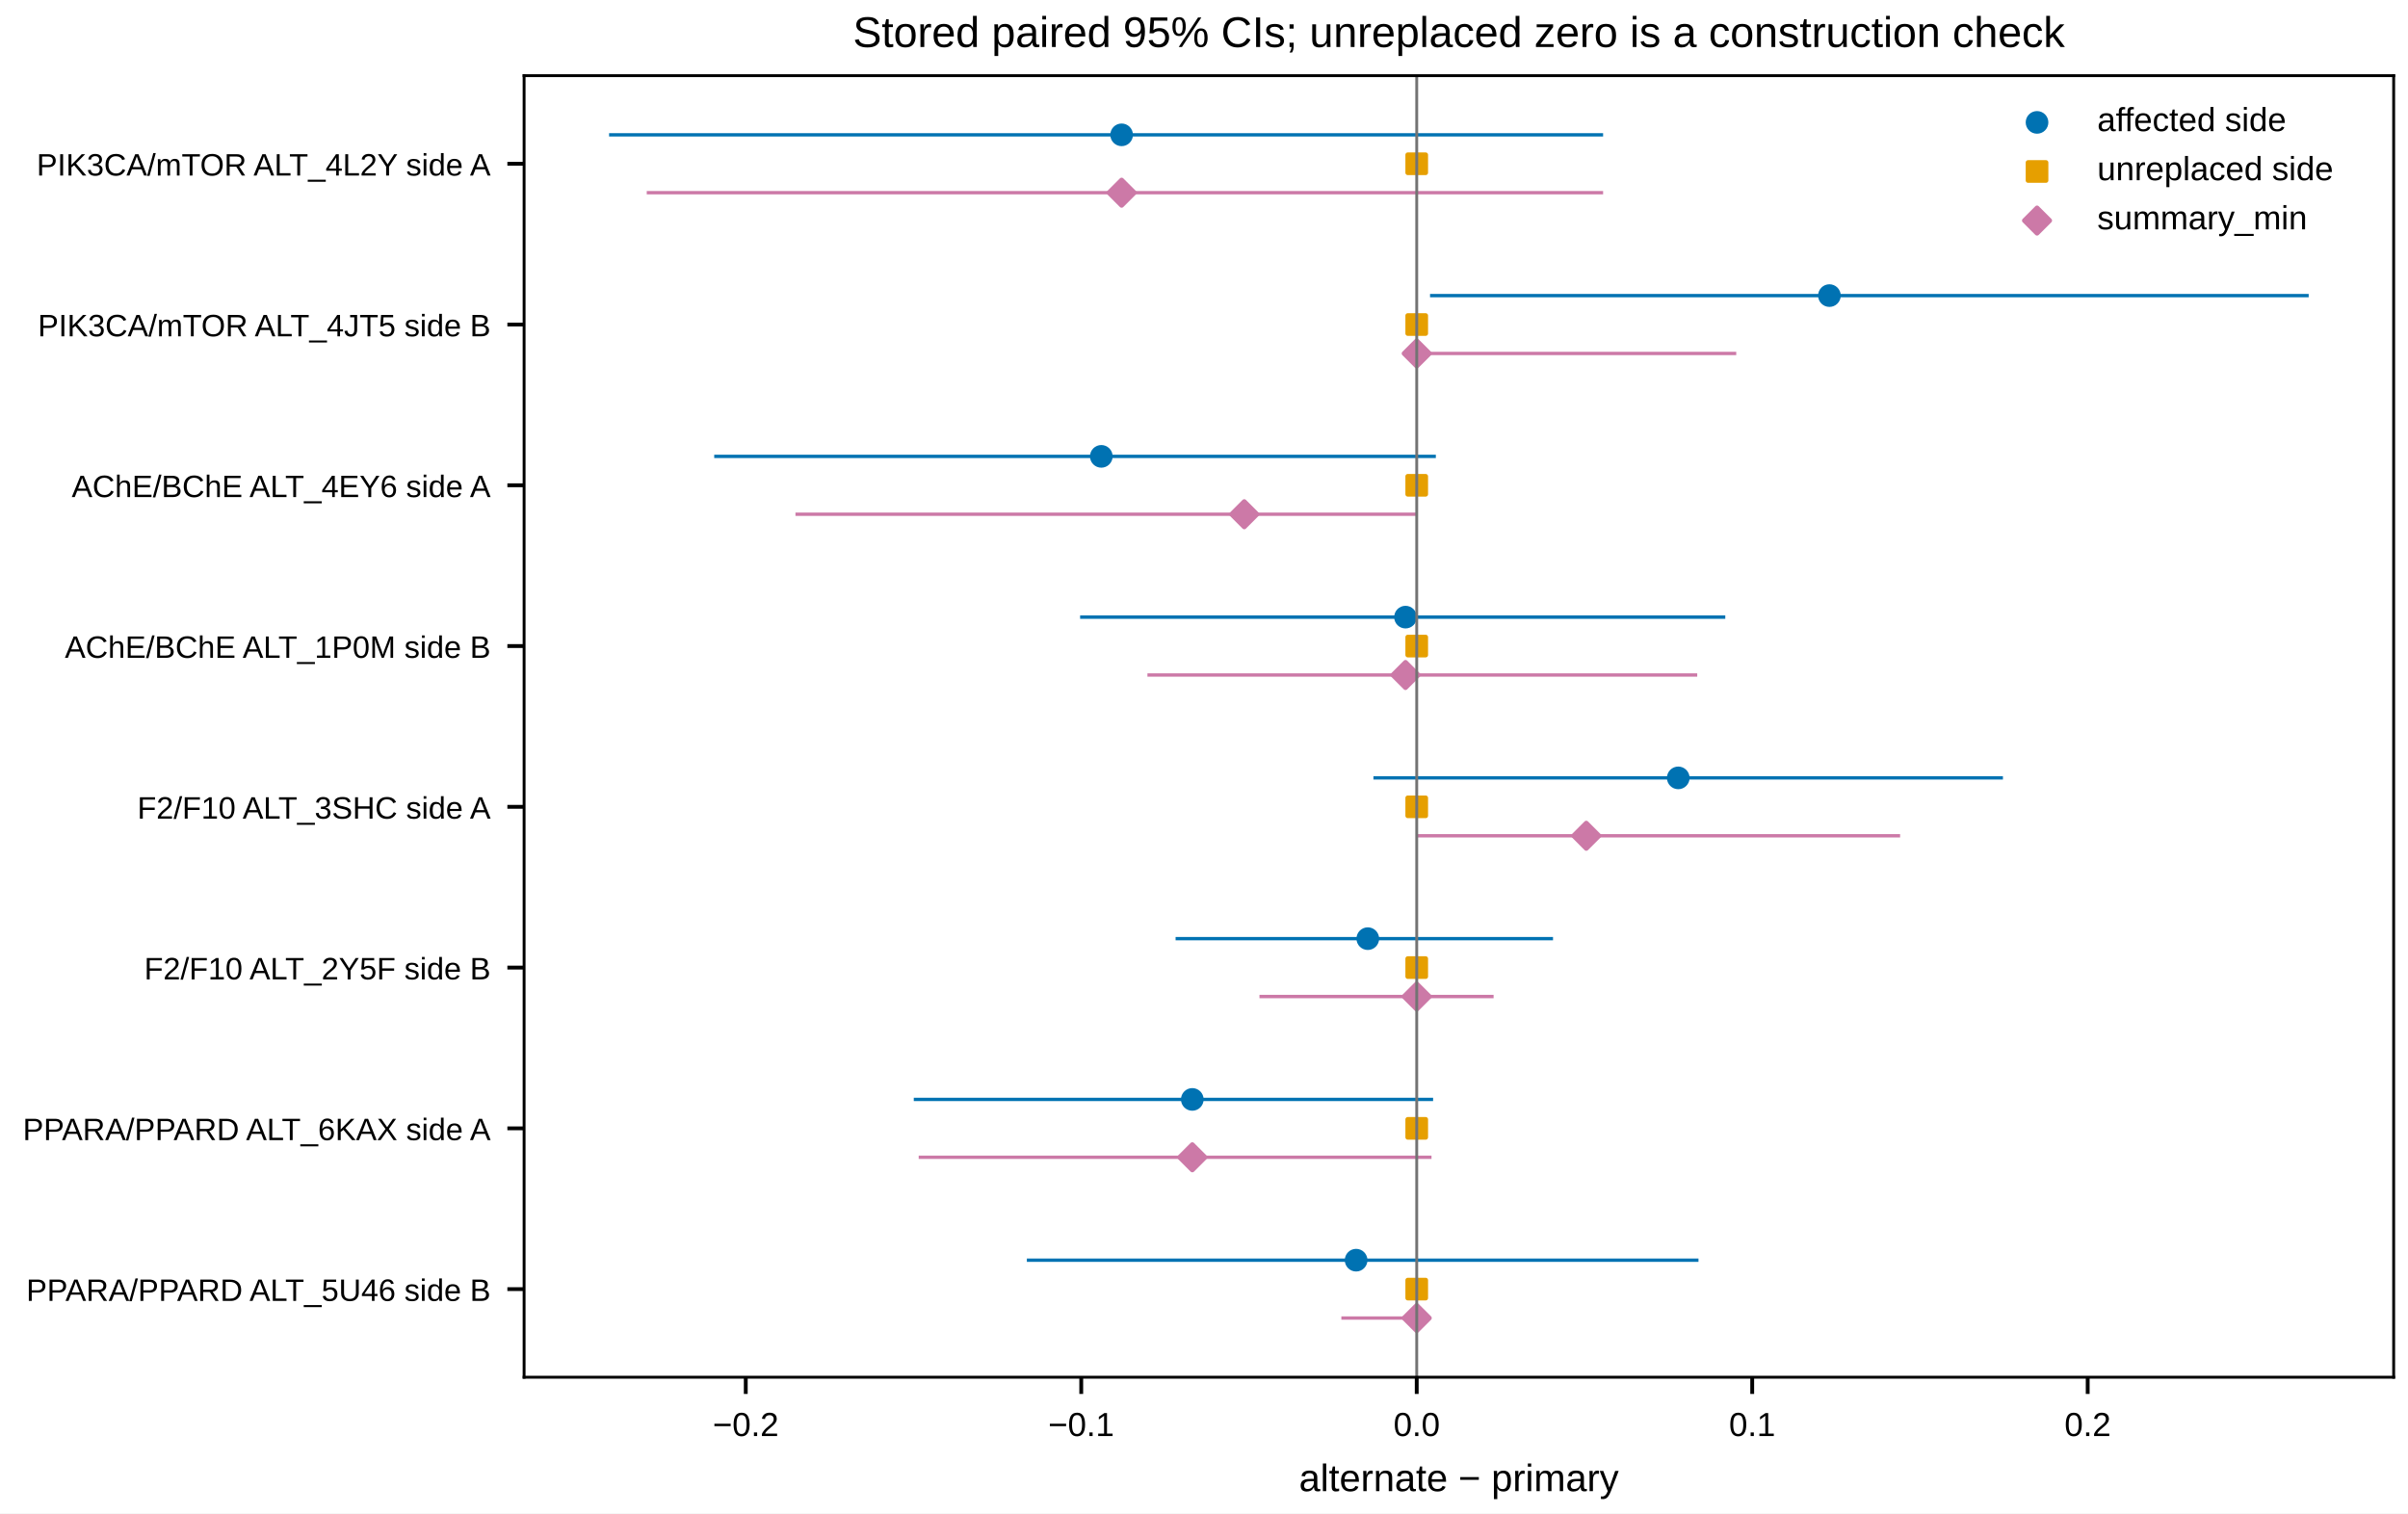
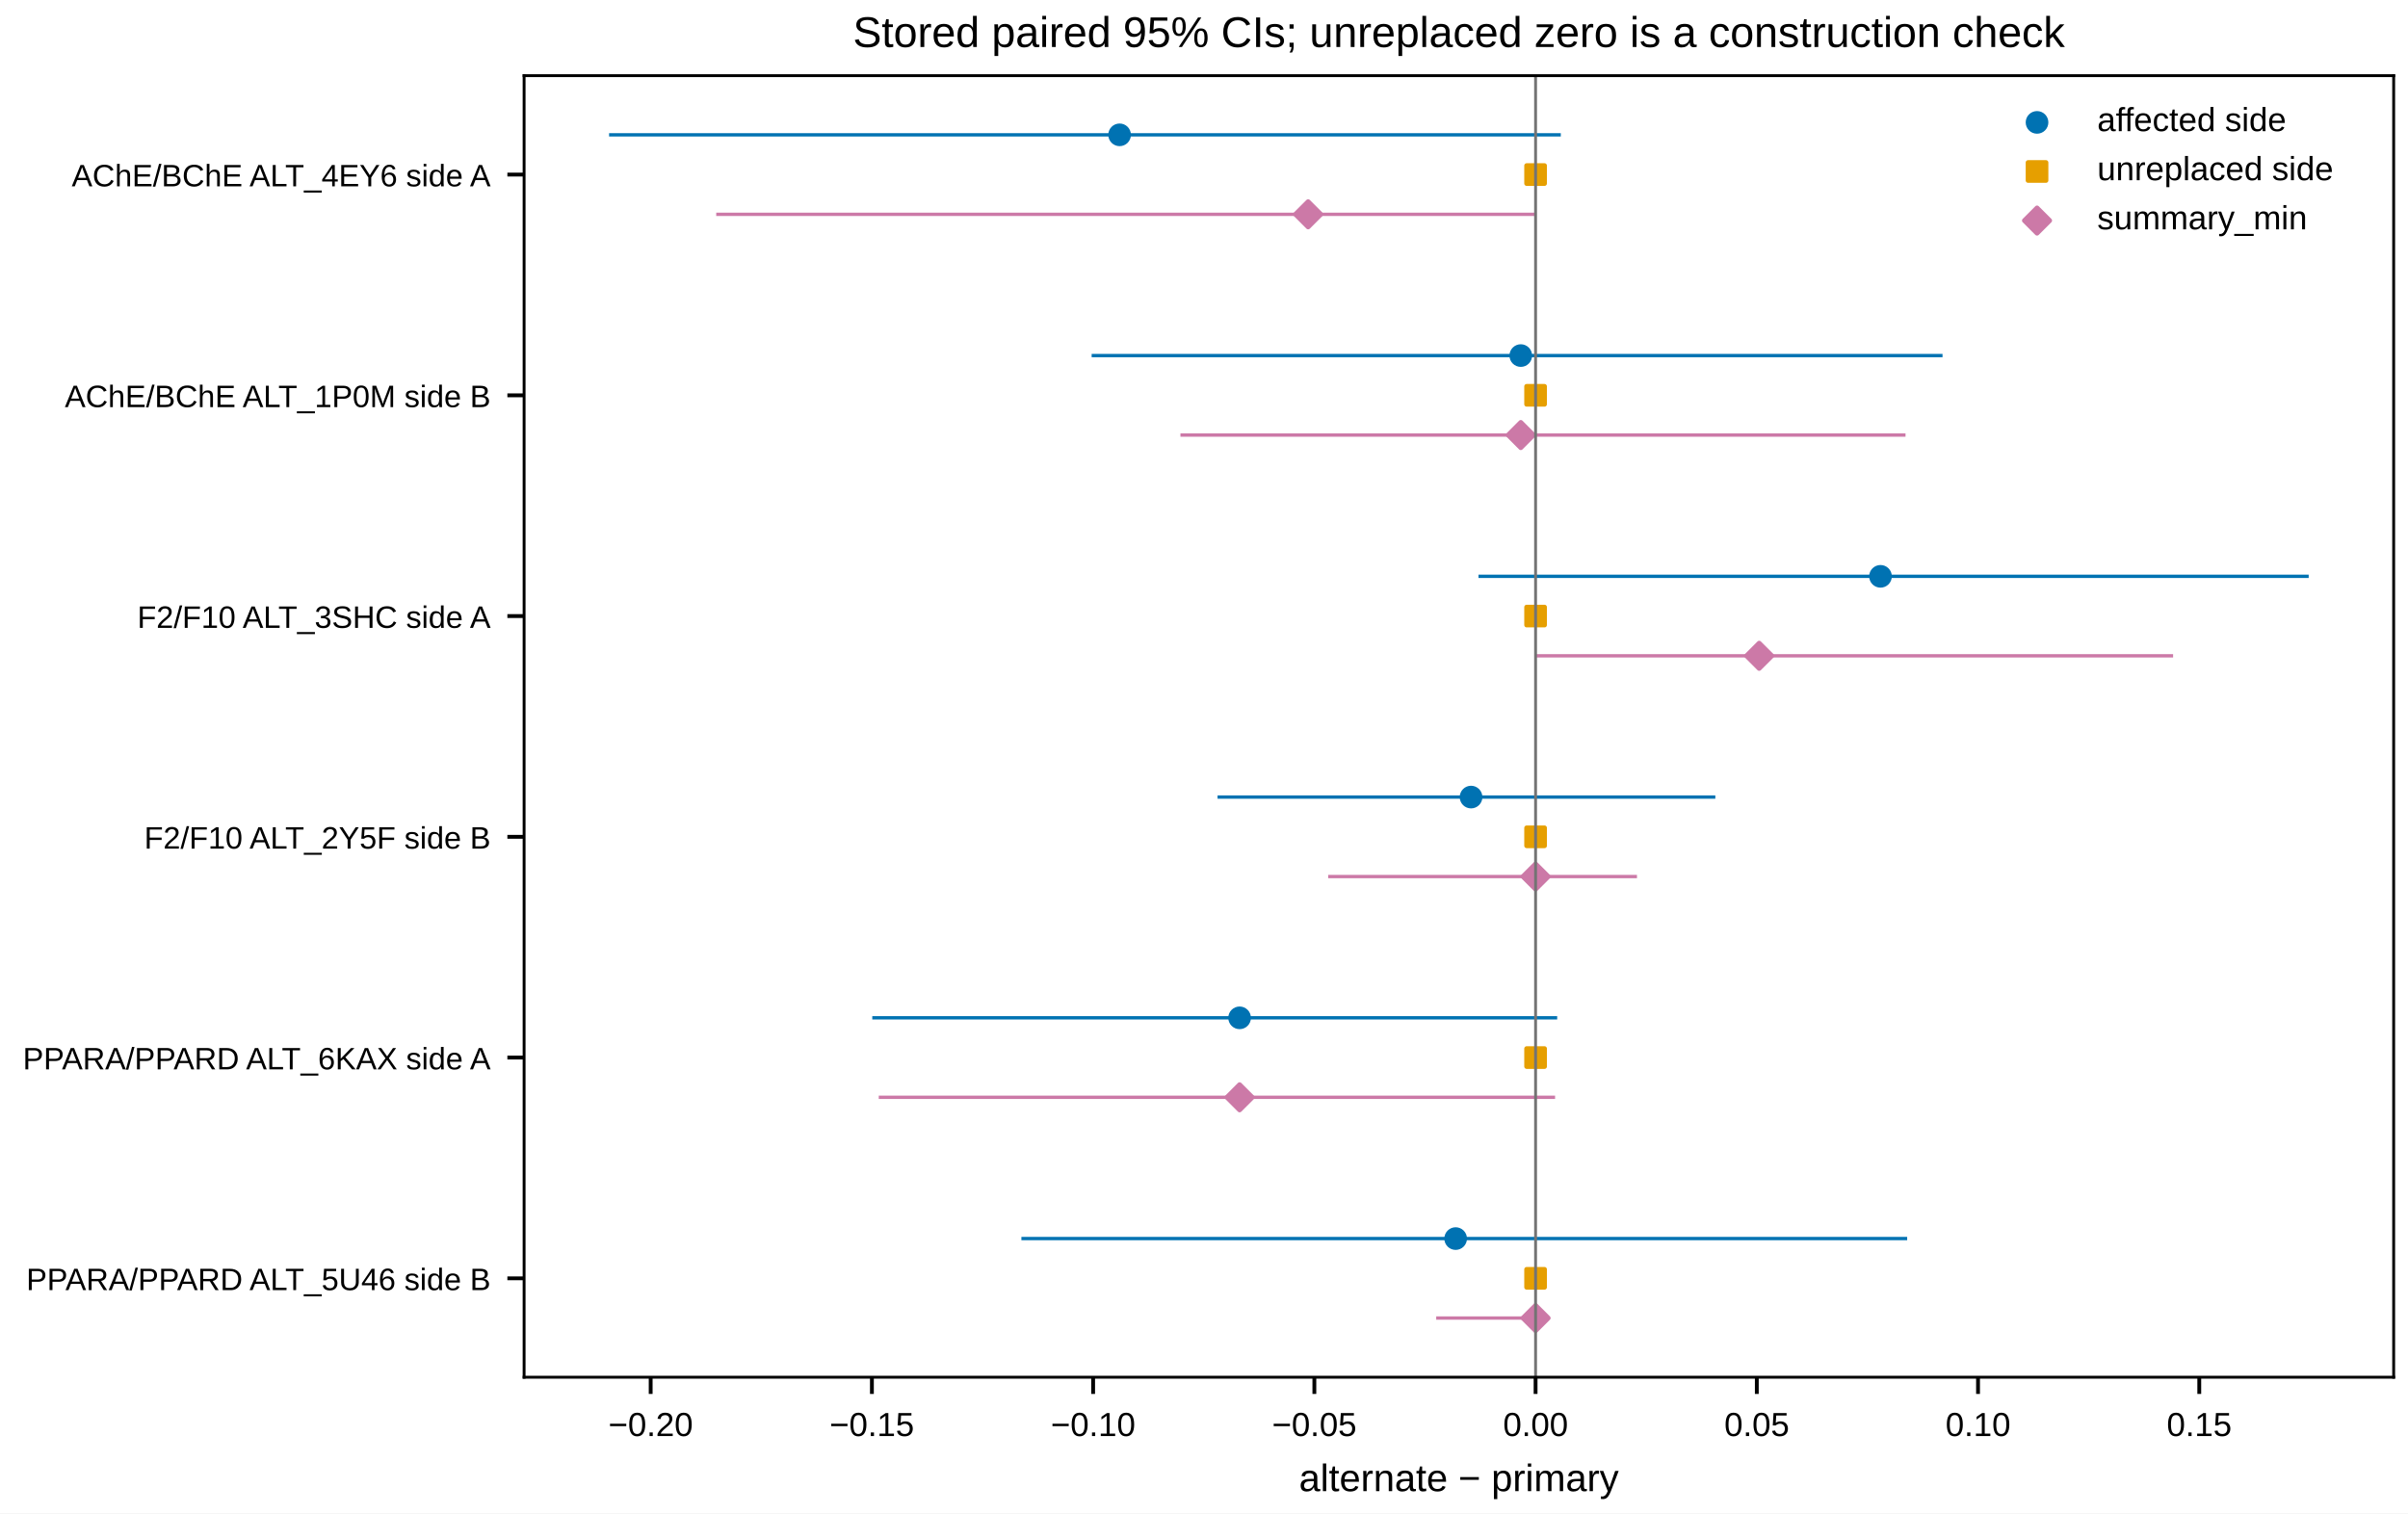
<svg xmlns="http://www.w3.org/2000/svg" xmlns:xlink="http://www.w3.org/1999/xlink" width="504pt" height="316.8pt" viewBox="0 0 504 316.8" version="1.1">
  <defs>
    <style type="text/css">*{stroke-linejoin: round; stroke-linecap: butt}</style>
  </defs>
  <g id="figure_1">
    <g id="patch_1">
      <path d="M 0 316.8  L 504 316.8  L 504 0  L 0 0  z " style="fill: #ffffff" />
    </g>
    <g id="axes_1">
      <g id="patch_2">
        <path d="M 109.695 288.283  L 501 288.283  L 501 15.839  L 109.695 15.839  z " style="fill: #ffffff" />
      </g>
      <g id="matplotlib.axis_1">
        <g id="xtick_1">
          <g id="line2d_1">
            <defs>
-               <path id="me9f9b3e9a4" d="M 0 0  L 0 3.5  " style="stroke: #000000; stroke-width: 0.8" />
+               <path id="mfcde6377be" d="M 0 0  L 0 3.5  " style="stroke: #000000; stroke-width: 0.8" />
            </defs>
            <g>
-               <use xlink:href="#me9f9b3e9a4" x="156.089" y="288.283" style="stroke: #000000; stroke-width: 0.8" />
+               <use xlink:href="#mfcde6377be" x="136.188" y="288.283" style="stroke: #000000; stroke-width: 0.8" />
            </g>
          </g>
          <g id="text_1">
-             <text style="font-size: 7px; font-family: 'Arial', 'Helvetica', 'DejaVu Sans', sans-serif; text-anchor: middle" x="156.089" y="300.601" transform="rotate(-0 156.0887 300.6015)">−0.2</text>
+             <text style="font-size: 7px; font-family: 'Arial', 'Helvetica', 'DejaVu Sans', sans-serif; text-anchor: middle" x="136.188" y="300.601" transform="rotate(-0 136.1882 300.6015)">−0.20</text>
          </g>
        </g>
        <g id="xtick_2">
          <g id="line2d_2">
            <g>
-               <use xlink:href="#me9f9b3e9a4" x="226.306" y="288.283" style="stroke: #000000; stroke-width: 0.8" />
+               <use xlink:href="#mfcde6377be" x="182.491" y="288.283" style="stroke: #000000; stroke-width: 0.8" />
            </g>
          </g>
          <g id="text_2">
-             <text style="font-size: 7px; font-family: 'Arial', 'Helvetica', 'DejaVu Sans', sans-serif; text-anchor: middle" x="226.306" y="300.601" transform="rotate(-0 226.3062 300.6015)">−0.1</text>
+             <text style="font-size: 7px; font-family: 'Arial', 'Helvetica', 'DejaVu Sans', sans-serif; text-anchor: middle" x="182.491" y="300.601" transform="rotate(-0 182.4914 300.6015)">−0.15</text>
          </g>
        </g>
        <g id="xtick_3">
          <g id="line2d_3">
            <g>
-               <use xlink:href="#me9f9b3e9a4" x="296.524" y="288.283" style="stroke: #000000; stroke-width: 0.8" />
+               <use xlink:href="#mfcde6377be" x="228.795" y="288.283" style="stroke: #000000; stroke-width: 0.8" />
            </g>
          </g>
          <g id="text_3">
-             <text style="font-size: 7px; font-family: 'Arial', 'Helvetica', 'DejaVu Sans', sans-serif; text-anchor: middle" x="296.524" y="300.601" transform="rotate(-0 296.5238 300.6015)">0.0</text>
+             <text style="font-size: 7px; font-family: 'Arial', 'Helvetica', 'DejaVu Sans', sans-serif; text-anchor: middle" x="228.795" y="300.601" transform="rotate(-0 228.7946 300.6015)">−0.10</text>
          </g>
        </g>
        <g id="xtick_4">
          <g id="line2d_4">
            <g>
-               <use xlink:href="#me9f9b3e9a4" x="366.741" y="288.283" style="stroke: #000000; stroke-width: 0.8" />
+               <use xlink:href="#mfcde6377be" x="275.098" y="288.283" style="stroke: #000000; stroke-width: 0.8" />
            </g>
          </g>
          <g id="text_4">
-             <text style="font-size: 7px; font-family: 'Arial', 'Helvetica', 'DejaVu Sans', sans-serif; text-anchor: middle" x="366.741" y="300.601" transform="rotate(-0 366.7413 300.6015)">0.1</text>
+             <text style="font-size: 7px; font-family: 'Arial', 'Helvetica', 'DejaVu Sans', sans-serif; text-anchor: middle" x="275.098" y="300.601" transform="rotate(-0 275.0978 300.6015)">−0.05</text>
          </g>
        </g>
        <g id="xtick_5">
          <g id="line2d_5">
            <g>
-               <use xlink:href="#me9f9b3e9a4" x="436.959" y="288.283" style="stroke: #000000; stroke-width: 0.8" />
+               <use xlink:href="#mfcde6377be" x="321.401" y="288.283" style="stroke: #000000; stroke-width: 0.8" />
            </g>
          </g>
          <g id="text_5">
-             <text style="font-size: 7px; font-family: 'Arial', 'Helvetica', 'DejaVu Sans', sans-serif; text-anchor: middle" x="436.959" y="300.601" transform="rotate(-0 436.9588 300.6015)">0.2</text>
-           </g>
-         </g>
-         <g id="text_6">
+             <text style="font-size: 7px; font-family: 'Arial', 'Helvetica', 'DejaVu Sans', sans-serif; text-anchor: middle" x="321.401" y="300.601" transform="rotate(-0 321.4009 300.6015)">0.00</text>
+           </g>
+         </g>
+         <g id="xtick_6">
+           <g id="line2d_6">
+             <g>
+               <use xlink:href="#mfcde6377be" x="367.704" y="288.283" style="stroke: #000000; stroke-width: 0.8" />
+             </g>
+           </g>
+           <g id="text_6">
+             <text style="font-size: 7px; font-family: 'Arial', 'Helvetica', 'DejaVu Sans', sans-serif; text-anchor: middle" x="367.704" y="300.601" transform="rotate(-0 367.7041 300.6015)">0.05</text>
+           </g>
+         </g>
+         <g id="xtick_7">
+           <g id="line2d_7">
+             <g>
+               <use xlink:href="#mfcde6377be" x="414.007" y="288.283" style="stroke: #000000; stroke-width: 0.8" />
+             </g>
+           </g>
+           <g id="text_7">
+             <text style="font-size: 7px; font-family: 'Arial', 'Helvetica', 'DejaVu Sans', sans-serif; text-anchor: middle" x="414.007" y="300.601" transform="rotate(-0 414.0073 300.6015)">0.10</text>
+           </g>
+         </g>
+         <g id="xtick_8">
+           <g id="line2d_8">
+             <g>
+               <use xlink:href="#mfcde6377be" x="460.311" y="288.283" style="stroke: #000000; stroke-width: 0.8" />
+             </g>
+           </g>
+           <g id="text_8">
+             <text style="font-size: 7px; font-family: 'Arial', 'Helvetica', 'DejaVu Sans', sans-serif; text-anchor: middle" x="460.311" y="300.601" transform="rotate(-0 460.3105 300.6015)">0.15</text>
+           </g>
+         </g>
+         <g id="text_9">
          <text style="font-size: 8px; font-family: 'Arial', 'Helvetica', 'DejaVu Sans', sans-serif; text-anchor: middle" x="305.347" y="312.136" transform="rotate(-0 305.3474 312.136)">alternate − primary</text>
        </g>
      </g>
      <g id="matplotlib.axis_2">
        <g id="ytick_1">
-           <g id="line2d_6">
+           <g id="line2d_9">
            <defs>
-               <path id="m277117fd9a" d="M 0 0  L -3.5 0  " style="stroke: #000000; stroke-width: 0.8" />
+               <path id="mef85196b74" d="M 0 0  L -3.5 0  " style="stroke: #000000; stroke-width: 0.8" />
            </defs>
            <g>
-               <use xlink:href="#m277117fd9a" x="109.695" y="34.28" style="stroke: #000000; stroke-width: 0.8" />
-             </g>
-           </g>
-           <g id="text_7">
-             <text style="font-size: 6.5px; font-family: 'Arial', 'Helvetica', 'DejaVu Sans', sans-serif; text-anchor: end" x="102.695" y="36.749" transform="rotate(-0 102.695 36.74943)">PIK3CA/mTOR ALT_4L2Y side A</text>
+               <use xlink:href="#mef85196b74" x="109.695" y="36.54" style="stroke: #000000; stroke-width: 0.8" />
+             </g>
+           </g>
+           <g id="text_10">
+             <text style="font-size: 6.5px; font-family: 'Arial', 'Helvetica', 'DejaVu Sans', sans-serif; text-anchor: end" x="102.695" y="39.01" transform="rotate(-0 102.695 39.00961)">AChE/BChE ALT_4EY6 side A</text>
          </g>
        </g>
        <g id="ytick_2">
-           <g id="line2d_7">
-             <g>
-               <use xlink:href="#m277117fd9a" x="109.695" y="67.932" style="stroke: #000000; stroke-width: 0.8" />
-             </g>
-           </g>
-           <g id="text_8">
-             <text style="font-size: 6.5px; font-family: 'Arial', 'Helvetica', 'DejaVu Sans', sans-serif; text-anchor: end" x="102.695" y="70.401" transform="rotate(-0 102.695 70.40108)">PIK3CA/mTOR ALT_4JT5 side B</text>
+           <g id="line2d_10">
+             <g>
+               <use xlink:href="#mef85196b74" x="109.695" y="82.748" style="stroke: #000000; stroke-width: 0.8" />
+             </g>
+           </g>
+           <g id="text_11">
+             <text style="font-size: 6.5px; font-family: 'Arial', 'Helvetica', 'DejaVu Sans', sans-serif; text-anchor: end" x="102.695" y="85.218" transform="rotate(-0 102.695 85.21785)">AChE/BChE ALT_1P0M side B</text>
          </g>
        </g>
        <g id="ytick_3">
-           <g id="line2d_8">
-             <g>
-               <use xlink:href="#m277117fd9a" x="109.695" y="101.583" style="stroke: #000000; stroke-width: 0.8" />
-             </g>
-           </g>
-           <g id="text_9">
-             <text style="font-size: 6.5px; font-family: 'Arial', 'Helvetica', 'DejaVu Sans', sans-serif; text-anchor: end" x="102.695" y="104.053" transform="rotate(-0 102.695 104.0527)">AChE/BChE ALT_4EY6 side A</text>
+           <g id="line2d_11">
+             <g>
+               <use xlink:href="#mef85196b74" x="109.695" y="128.957" style="stroke: #000000; stroke-width: 0.8" />
+             </g>
+           </g>
+           <g id="text_12">
+             <text style="font-size: 6.5px; font-family: 'Arial', 'Helvetica', 'DejaVu Sans', sans-serif; text-anchor: end" x="102.695" y="131.426" transform="rotate(-0 102.695 131.4261)">F2/F10 ALT_3SHC side A</text>
          </g>
        </g>
        <g id="ytick_4">
-           <g id="line2d_9">
-             <g>
-               <use xlink:href="#m277117fd9a" x="109.695" y="135.235" style="stroke: #000000; stroke-width: 0.8" />
-             </g>
-           </g>
-           <g id="text_10">
-             <text style="font-size: 6.5px; font-family: 'Arial', 'Helvetica', 'DejaVu Sans', sans-serif; text-anchor: end" x="102.695" y="137.704" transform="rotate(-0 102.695 137.7044)">AChE/BChE ALT_1P0M side B</text>
+           <g id="line2d_12">
+             <g>
+               <use xlink:href="#mef85196b74" x="109.695" y="175.165" style="stroke: #000000; stroke-width: 0.8" />
+             </g>
+           </g>
+           <g id="text_13">
+             <text style="font-size: 6.5px; font-family: 'Arial', 'Helvetica', 'DejaVu Sans', sans-serif; text-anchor: end" x="102.695" y="177.634" transform="rotate(-0 102.695 177.6343)">F2/F10 ALT_2Y5F side B</text>
          </g>
        </g>
        <g id="ytick_5">
-           <g id="line2d_10">
-             <g>
-               <use xlink:href="#m277117fd9a" x="109.695" y="168.887" style="stroke: #000000; stroke-width: 0.8" />
-             </g>
-           </g>
-           <g id="text_11">
-             <text style="font-size: 6.5px; font-family: 'Arial', 'Helvetica', 'DejaVu Sans', sans-serif; text-anchor: end" x="102.695" y="171.356" transform="rotate(-0 102.695 171.356)">F2/F10 ALT_3SHC side A</text>
+           <g id="line2d_13">
+             <g>
+               <use xlink:href="#mef85196b74" x="109.695" y="221.373" style="stroke: #000000; stroke-width: 0.8" />
+             </g>
+           </g>
+           <g id="text_14">
+             <text style="font-size: 6.5px; font-family: 'Arial', 'Helvetica', 'DejaVu Sans', sans-serif; text-anchor: end" x="102.695" y="223.843" transform="rotate(-0 102.695 223.8425)">PPARA/PPARD ALT_6KAX side A</text>
          </g>
        </g>
        <g id="ytick_6">
-           <g id="line2d_11">
-             <g>
-               <use xlink:href="#m277117fd9a" x="109.695" y="202.538" style="stroke: #000000; stroke-width: 0.8" />
-             </g>
-           </g>
-           <g id="text_12">
-             <text style="font-size: 6.5px; font-family: 'Arial', 'Helvetica', 'DejaVu Sans', sans-serif; text-anchor: end" x="102.695" y="205.008" transform="rotate(-0 102.695 205.0077)">F2/F10 ALT_2Y5F side B</text>
-           </g>
-         </g>
-         <g id="ytick_7">
-           <g id="line2d_12">
-             <g>
-               <use xlink:href="#m277117fd9a" x="109.695" y="236.19" style="stroke: #000000; stroke-width: 0.8" />
-             </g>
-           </g>
-           <g id="text_13">
-             <text style="font-size: 6.5px; font-family: 'Arial', 'Helvetica', 'DejaVu Sans', sans-serif; text-anchor: end" x="102.695" y="238.659" transform="rotate(-0 102.695 238.6593)">PPARA/PPARD ALT_6KAX side A</text>
-           </g>
-         </g>
-         <g id="ytick_8">
-           <g id="line2d_13">
-             <g>
-               <use xlink:href="#m277117fd9a" x="109.695" y="269.841" style="stroke: #000000; stroke-width: 0.8" />
-             </g>
-           </g>
-           <g id="text_14">
-             <text style="font-size: 6.5px; font-family: 'Arial', 'Helvetica', 'DejaVu Sans', sans-serif; text-anchor: end" x="102.695" y="272.311" transform="rotate(-0 102.695 272.311)">PPARA/PPARD ALT_5U46 side B</text>
+           <g id="line2d_14">
+             <g>
+               <use xlink:href="#mef85196b74" x="109.695" y="267.581" style="stroke: #000000; stroke-width: 0.8" />
+             </g>
+           </g>
+           <g id="text_15">
+             <text style="font-size: 6.5px; font-family: 'Arial', 'Helvetica', 'DejaVu Sans', sans-serif; text-anchor: end" x="102.695" y="270.051" transform="rotate(-0 102.695 270.0508)">PPARA/PPARD ALT_5U46 side B</text>
          </g>
        </g>
      </g>
      <g id="LineCollection_1">
-         <path d="M 127.482 28.223  L 335.533 28.223  " clip-path="url(#pd5960c6b79)" style="fill: none; stroke: #0072b2; stroke-width: 0.7" />
-         <path d="M 299.31 61.874  L 483.213 61.874  " clip-path="url(#pd5960c6b79)" style="fill: none; stroke: #0072b2; stroke-width: 0.7" />
-         <path d="M 149.487 95.526  L 300.525 95.526  " clip-path="url(#pd5960c6b79)" style="fill: none; stroke: #0072b2; stroke-width: 0.7" />
-         <path d="M 226.071 129.178  L 361.105 129.178  " clip-path="url(#pd5960c6b79)" style="fill: none; stroke: #0072b2; stroke-width: 0.7" />
-         <path d="M 287.463 162.829  L 419.216 162.829  " clip-path="url(#pd5960c6b79)" style="fill: none; stroke: #0072b2; stroke-width: 0.7" />
-         <path d="M 246.055 196.481  L 325.05 196.481  " clip-path="url(#pd5960c6b79)" style="fill: none; stroke: #0072b2; stroke-width: 0.7" />
-         <path d="M 191.257 230.133  L 299.952 230.133  " clip-path="url(#pd5960c6b79)" style="fill: none; stroke: #0072b2; stroke-width: 0.7" />
-         <path d="M 214.923 263.784  L 355.495 263.784  " clip-path="url(#pd5960c6b79)" style="fill: none; stroke: #0072b2; stroke-width: 0.7" />
+         <path d="M 127.482 28.223  L 326.678 28.223  " clip-path="url(#p1e2bc2ed7c)" style="fill: none; stroke: #0072b2; stroke-width: 0.7" />
+         <path d="M 228.485 74.431  L 406.574 74.431  " clip-path="url(#p1e2bc2ed7c)" style="fill: none; stroke: #0072b2; stroke-width: 0.7" />
+         <path d="M 309.452 120.639  L 483.213 120.639  " clip-path="url(#p1e2bc2ed7c)" style="fill: none; stroke: #0072b2; stroke-width: 0.7" />
+         <path d="M 254.84 166.847  L 359.022 166.847  " clip-path="url(#p1e2bc2ed7c)" style="fill: none; stroke: #0072b2; stroke-width: 0.7" />
+         <path d="M 182.57 213.056  L 325.923 213.056  " clip-path="url(#p1e2bc2ed7c)" style="fill: none; stroke: #0072b2; stroke-width: 0.7" />
+         <path d="M 213.782 259.264  L 399.176 259.264  " clip-path="url(#p1e2bc2ed7c)" style="fill: none; stroke: #0072b2; stroke-width: 0.7" />
      </g>
      <g id="PathCollection_1">
        <defs>
-           <path id="mca011c2ea1" d="M 0 1.871  C 0.496 1.871 0.972 1.674 1.323 1.323  C 1.674 0.972 1.871 0.496 1.871 0  C 1.871 -0.496 1.674 -0.972 1.323 -1.323  C 0.972 -1.674 0.496 -1.871 0 -1.871  C -0.496 -1.871 -0.972 -1.674 -1.323 -1.323  C -1.674 -0.972 -1.871 -0.496 -1.871 0  C -1.871 0.496 -1.674 0.972 -1.323 1.323  C -0.972 1.674 -0.496 1.871 0 1.871  z " style="stroke: #0072b2" />
+           <path id="m82efbc89c0" d="M 0 1.871  C 0.496 1.871 0.972 1.674 1.323 1.323  C 1.674 0.972 1.871 0.496 1.871 0  C 1.871 -0.496 1.674 -0.972 1.323 -1.323  C 0.972 -1.674 0.496 -1.871 0 -1.871  C -0.496 -1.871 -0.972 -1.674 -1.323 -1.323  C -1.674 -0.972 -1.871 -0.496 -1.871 0  C -1.871 0.496 -1.674 0.972 -1.323 1.323  C -0.972 1.674 -0.496 1.871 0 1.871  z " style="stroke: #0072b2" />
        </defs>
-         <g clip-path="url(#pd5960c6b79)">
-           <use xlink:href="#mca011c2ea1" x="234.758" y="28.223" style="fill: #0072b2; stroke: #0072b2" />
-           <use xlink:href="#mca011c2ea1" x="382.902" y="61.874" style="fill: #0072b2; stroke: #0072b2" />
-           <use xlink:href="#mca011c2ea1" x="230.507" y="95.526" style="fill: #0072b2; stroke: #0072b2" />
-           <use xlink:href="#mca011c2ea1" x="294.175" y="129.178" style="fill: #0072b2; stroke: #0072b2" />
-           <use xlink:href="#mca011c2ea1" x="351.263" y="162.829" style="fill: #0072b2; stroke: #0072b2" />
-           <use xlink:href="#mca011c2ea1" x="286.284" y="196.481" style="fill: #0072b2; stroke: #0072b2" />
-           <use xlink:href="#mca011c2ea1" x="249.552" y="230.133" style="fill: #0072b2; stroke: #0072b2" />
-           <use xlink:href="#mca011c2ea1" x="283.838" y="263.784" style="fill: #0072b2; stroke: #0072b2" />
+         <g clip-path="url(#p1e2bc2ed7c)">
+           <use xlink:href="#m82efbc89c0" x="234.335" y="28.223" style="fill: #0072b2; stroke: #0072b2" />
+           <use xlink:href="#m82efbc89c0" x="318.304" y="74.431" style="fill: #0072b2; stroke: #0072b2" />
+           <use xlink:href="#m82efbc89c0" x="393.594" y="120.639" style="fill: #0072b2; stroke: #0072b2" />
+           <use xlink:href="#m82efbc89c0" x="307.896" y="166.847" style="fill: #0072b2; stroke: #0072b2" />
+           <use xlink:href="#m82efbc89c0" x="259.452" y="213.056" style="fill: #0072b2; stroke: #0072b2" />
+           <use xlink:href="#m82efbc89c0" x="304.67" y="259.264" style="fill: #0072b2; stroke: #0072b2" />
        </g>
      </g>
      <g id="LineCollection_2">
-         <path d="M 296.524 34.28  L 296.524 34.28  " clip-path="url(#pd5960c6b79)" style="fill: none; stroke: #e69f00; stroke-width: 0.7" />
-         <path d="M 296.524 67.932  L 296.524 67.932  " clip-path="url(#pd5960c6b79)" style="fill: none; stroke: #e69f00; stroke-width: 0.7" />
-         <path d="M 296.524 101.583  L 296.524 101.583  " clip-path="url(#pd5960c6b79)" style="fill: none; stroke: #e69f00; stroke-width: 0.7" />
-         <path d="M 296.524 135.235  L 296.524 135.235  " clip-path="url(#pd5960c6b79)" style="fill: none; stroke: #e69f00; stroke-width: 0.7" />
-         <path d="M 296.524 168.887  L 296.524 168.887  " clip-path="url(#pd5960c6b79)" style="fill: none; stroke: #e69f00; stroke-width: 0.7" />
-         <path d="M 296.524 202.538  L 296.524 202.538  " clip-path="url(#pd5960c6b79)" style="fill: none; stroke: #e69f00; stroke-width: 0.7" />
-         <path d="M 296.524 236.19  L 296.524 236.19  " clip-path="url(#pd5960c6b79)" style="fill: none; stroke: #e69f00; stroke-width: 0.7" />
-         <path d="M 296.524 269.841  L 296.524 269.841  " clip-path="url(#pd5960c6b79)" style="fill: none; stroke: #e69f00; stroke-width: 0.7" />
+         <path d="M 321.401 36.54  L 321.401 36.54  " clip-path="url(#p1e2bc2ed7c)" style="fill: none; stroke: #e69f00; stroke-width: 0.7" />
+         <path d="M 321.401 82.748  L 321.401 82.748  " clip-path="url(#p1e2bc2ed7c)" style="fill: none; stroke: #e69f00; stroke-width: 0.7" />
+         <path d="M 321.401 128.957  L 321.401 128.957  " clip-path="url(#p1e2bc2ed7c)" style="fill: none; stroke: #e69f00; stroke-width: 0.7" />
+         <path d="M 321.401 175.165  L 321.401 175.165  " clip-path="url(#p1e2bc2ed7c)" style="fill: none; stroke: #e69f00; stroke-width: 0.7" />
+         <path d="M 321.401 221.373  L 321.401 221.373  " clip-path="url(#p1e2bc2ed7c)" style="fill: none; stroke: #e69f00; stroke-width: 0.7" />
+         <path d="M 321.401 267.581  L 321.401 267.581  " clip-path="url(#p1e2bc2ed7c)" style="fill: none; stroke: #e69f00; stroke-width: 0.7" />
      </g>
      <g id="PathCollection_2">
        <defs>
-           <path id="m8b14c0ecfb" d="M -1.871 1.871  L 1.871 1.871  L 1.871 -1.871  L -1.871 -1.871  z " style="stroke: #e69f00" />
+           <path id="m1f19edda73" d="M -1.871 1.871  L 1.871 1.871  L 1.871 -1.871  L -1.871 -1.871  z " style="stroke: #e69f00" />
        </defs>
-         <g clip-path="url(#pd5960c6b79)">
-           <use xlink:href="#m8b14c0ecfb" x="296.524" y="34.28" style="fill: #e69f00; stroke: #e69f00" />
-           <use xlink:href="#m8b14c0ecfb" x="296.524" y="67.932" style="fill: #e69f00; stroke: #e69f00" />
-           <use xlink:href="#m8b14c0ecfb" x="296.524" y="101.583" style="fill: #e69f00; stroke: #e69f00" />
-           <use xlink:href="#m8b14c0ecfb" x="296.524" y="135.235" style="fill: #e69f00; stroke: #e69f00" />
-           <use xlink:href="#m8b14c0ecfb" x="296.524" y="168.887" style="fill: #e69f00; stroke: #e69f00" />
-           <use xlink:href="#m8b14c0ecfb" x="296.524" y="202.538" style="fill: #e69f00; stroke: #e69f00" />
-           <use xlink:href="#m8b14c0ecfb" x="296.524" y="236.19" style="fill: #e69f00; stroke: #e69f00" />
-           <use xlink:href="#m8b14c0ecfb" x="296.524" y="269.841" style="fill: #e69f00; stroke: #e69f00" />
+         <g clip-path="url(#p1e2bc2ed7c)">
+           <use xlink:href="#m1f19edda73" x="321.401" y="36.54" style="fill: #e69f00; stroke: #e69f00" />
+           <use xlink:href="#m1f19edda73" x="321.401" y="82.748" style="fill: #e69f00; stroke: #e69f00" />
+           <use xlink:href="#m1f19edda73" x="321.401" y="128.957" style="fill: #e69f00; stroke: #e69f00" />
+           <use xlink:href="#m1f19edda73" x="321.401" y="175.165" style="fill: #e69f00; stroke: #e69f00" />
+           <use xlink:href="#m1f19edda73" x="321.401" y="221.373" style="fill: #e69f00; stroke: #e69f00" />
+           <use xlink:href="#m1f19edda73" x="321.401" y="267.581" style="fill: #e69f00; stroke: #e69f00" />
        </g>
      </g>
      <g id="LineCollection_3">
-         <path d="M 135.365 40.337  L 335.533 40.337  " clip-path="url(#pd5960c6b79)" style="fill: none; stroke: #cc79a7; stroke-width: 0.7" />
-         <path d="M 296.524 73.989  L 363.398 73.989  " clip-path="url(#pd5960c6b79)" style="fill: none; stroke: #cc79a7; stroke-width: 0.7" />
-         <path d="M 166.491 107.641  L 296.524 107.641  " clip-path="url(#pd5960c6b79)" style="fill: none; stroke: #cc79a7; stroke-width: 0.7" />
-         <path d="M 240.162 141.292  L 355.234 141.292  " clip-path="url(#pd5960c6b79)" style="fill: none; stroke: #cc79a7; stroke-width: 0.7" />
-         <path d="M 296.524 174.944  L 397.697 174.944  " clip-path="url(#pd5960c6b79)" style="fill: none; stroke: #cc79a7; stroke-width: 0.7" />
-         <path d="M 263.609 208.595  L 312.615 208.595  " clip-path="url(#pd5960c6b79)" style="fill: none; stroke: #cc79a7; stroke-width: 0.7" />
-         <path d="M 192.286 242.247  L 299.618 242.247  " clip-path="url(#pd5960c6b79)" style="fill: none; stroke: #cc79a7; stroke-width: 0.7" />
-         <path d="M 280.752 275.899  L 296.524 275.899  " clip-path="url(#pd5960c6b79)" style="fill: none; stroke: #cc79a7; stroke-width: 0.7" />
+         <path d="M 149.908 44.858  L 321.401 44.858  " clip-path="url(#p1e2bc2ed7c)" style="fill: none; stroke: #cc79a7; stroke-width: 0.7" />
+         <path d="M 247.068 91.066  L 398.831 91.066  " clip-path="url(#p1e2bc2ed7c)" style="fill: none; stroke: #cc79a7; stroke-width: 0.7" />
+         <path d="M 321.401 137.274  L 454.834 137.274  " clip-path="url(#p1e2bc2ed7c)" style="fill: none; stroke: #cc79a7; stroke-width: 0.7" />
+         <path d="M 277.991 183.482  L 342.623 183.482  " clip-path="url(#p1e2bc2ed7c)" style="fill: none; stroke: #cc79a7; stroke-width: 0.7" />
+         <path d="M 183.927 229.691  L 325.482 229.691  " clip-path="url(#p1e2bc2ed7c)" style="fill: none; stroke: #cc79a7; stroke-width: 0.7" />
+         <path d="M 300.601 275.899  L 321.401 275.899  " clip-path="url(#p1e2bc2ed7c)" style="fill: none; stroke: #cc79a7; stroke-width: 0.7" />
      </g>
      <g id="PathCollection_3">
        <defs>
-           <path id="m3e4dc61c4d" d="M -0 2.646  L 2.646 0  L 0 -2.646  L -2.646 -0  z " style="stroke: #cc79a7" />
+           <path id="ma02a0e9dda" d="M -0 2.646  L 2.646 0  L 0 -2.646  L -2.646 -0  z " style="stroke: #cc79a7" />
        </defs>
-         <g clip-path="url(#pd5960c6b79)">
-           <use xlink:href="#m3e4dc61c4d" x="234.758" y="40.337" style="fill: #cc79a7; stroke: #cc79a7" />
-           <use xlink:href="#m3e4dc61c4d" x="296.524" y="73.989" style="fill: #cc79a7; stroke: #cc79a7" />
-           <use xlink:href="#m3e4dc61c4d" x="260.428" y="107.641" style="fill: #cc79a7; stroke: #cc79a7" />
-           <use xlink:href="#m3e4dc61c4d" x="294.175" y="141.292" style="fill: #cc79a7; stroke: #cc79a7" />
-           <use xlink:href="#m3e4dc61c4d" x="332.01" y="174.944" style="fill: #cc79a7; stroke: #cc79a7" />
-           <use xlink:href="#m3e4dc61c4d" x="296.524" y="208.595" style="fill: #cc79a7; stroke: #cc79a7" />
-           <use xlink:href="#m3e4dc61c4d" x="249.552" y="242.247" style="fill: #cc79a7; stroke: #cc79a7" />
-           <use xlink:href="#m3e4dc61c4d" x="296.524" y="275.899" style="fill: #cc79a7; stroke: #cc79a7" />
-         </g>
-       </g>
-       <g id="line2d_14">
-         <path d="M 296.524 288.283  L 296.524 15.839  " clip-path="url(#pd5960c6b79)" style="fill: none; stroke: #737373; stroke-width: 0.6; stroke-linecap: square" />
+         <g clip-path="url(#p1e2bc2ed7c)">
+           <use xlink:href="#ma02a0e9dda" x="273.796" y="44.858" style="fill: #cc79a7; stroke: #cc79a7" />
+           <use xlink:href="#ma02a0e9dda" x="318.304" y="91.066" style="fill: #cc79a7; stroke: #cc79a7" />
+           <use xlink:href="#ma02a0e9dda" x="368.202" y="137.274" style="fill: #cc79a7; stroke: #cc79a7" />
+           <use xlink:href="#ma02a0e9dda" x="321.401" y="183.482" style="fill: #cc79a7; stroke: #cc79a7" />
+           <use xlink:href="#ma02a0e9dda" x="259.452" y="229.691" style="fill: #cc79a7; stroke: #cc79a7" />
+           <use xlink:href="#ma02a0e9dda" x="321.401" y="275.899" style="fill: #cc79a7; stroke: #cc79a7" />
+         </g>
+       </g>
+       <g id="line2d_15">
+         <path d="M 321.401 288.283  L 321.401 15.839  " clip-path="url(#p1e2bc2ed7c)" style="fill: none; stroke: #737373; stroke-width: 0.6; stroke-linecap: square" />
      </g>
      <g id="patch_3">
        <path d="M 109.695 288.283  L 109.695 15.839  " style="fill: none; stroke: #000000; stroke-width: 0.6; stroke-linejoin: miter; stroke-linecap: square" />
      </g>
      <g id="patch_4">
        <path d="M 501 288.283  L 501 15.839  " style="fill: none; stroke: #000000; stroke-width: 0.6; stroke-linejoin: miter; stroke-linecap: square" />
      </g>
      <g id="patch_5">
        <path d="M 109.695 288.283  L 501 288.283  " style="fill: none; stroke: #000000; stroke-width: 0.6; stroke-linejoin: miter; stroke-linecap: square" />
      </g>
      <g id="patch_6">
        <path d="M 109.695 15.839  L 501 15.839  " style="fill: none; stroke: #000000; stroke-width: 0.6; stroke-linejoin: miter; stroke-linecap: square" />
      </g>
-       <g id="text_15">
+       <g id="text_16">
        <text style="font-size: 9px; font-family: 'Arial', 'Helvetica', 'DejaVu Sans', sans-serif; text-anchor: middle" x="305.347" y="9.839" transform="rotate(-0 305.3474 9.838834)">Stored paired 95% CIs; unreplaced zero is a construction check</text>
      </g>
      <g id="legend_1">
        <g id="PathCollection_4">
          <g>
-             <use xlink:href="#mca011c2ea1" x="426.355" y="25.62" style="fill: #0072b2; stroke: #0072b2" />
-           </g>
-         </g>
-         <g id="text_16">
+             <use xlink:href="#m82efbc89c0" x="426.355" y="25.62" style="fill: #0072b2; stroke: #0072b2" />
+           </g>
+         </g>
+         <g id="text_17">
          <text style="font-size: 7px; font-family: 'Arial', 'Helvetica', 'DejaVu Sans', sans-serif; text-anchor: start" x="438.955" y="27.458" transform="rotate(-0 438.9546 27.45774)">affected side</text>
        </g>
        <g id="PathCollection_5">
          <g>
-             <use xlink:href="#m8b14c0ecfb" x="426.355" y="35.895" style="fill: #e69f00; stroke: #e69f00" />
-           </g>
-         </g>
-         <g id="text_17">
+             <use xlink:href="#m1f19edda73" x="426.355" y="35.895" style="fill: #e69f00; stroke: #e69f00" />
+           </g>
+         </g>
+         <g id="text_18">
          <text style="font-size: 7px; font-family: 'Arial', 'Helvetica', 'DejaVu Sans', sans-serif; text-anchor: start" x="438.955" y="37.732" transform="rotate(-0 438.9546 37.73243)">unreplaced side</text>
        </g>
        <g id="PathCollection_6">
          <g>
-             <use xlink:href="#m3e4dc61c4d" x="426.355" y="46.17" style="fill: #cc79a7; stroke: #cc79a7" />
-           </g>
-         </g>
-         <g id="text_18">
+             <use xlink:href="#ma02a0e9dda" x="426.355" y="46.17" style="fill: #cc79a7; stroke: #cc79a7" />
+           </g>
+         </g>
+         <g id="text_19">
          <text style="font-size: 7px; font-family: 'Arial', 'Helvetica', 'DejaVu Sans', sans-serif; text-anchor: start" x="438.955" y="48.007" transform="rotate(-0 438.9546 48.00711)">summary_min</text>
        </g>
      </g>
    </g>
  </g>
  <defs>
-     <clipPath id="pd5960c6b79">
+     <clipPath id="p1e2bc2ed7c">
      <rect x="109.695" y="15.839" width="391.305" height="272.444" />
    </clipPath>
  </defs>
</svg>
